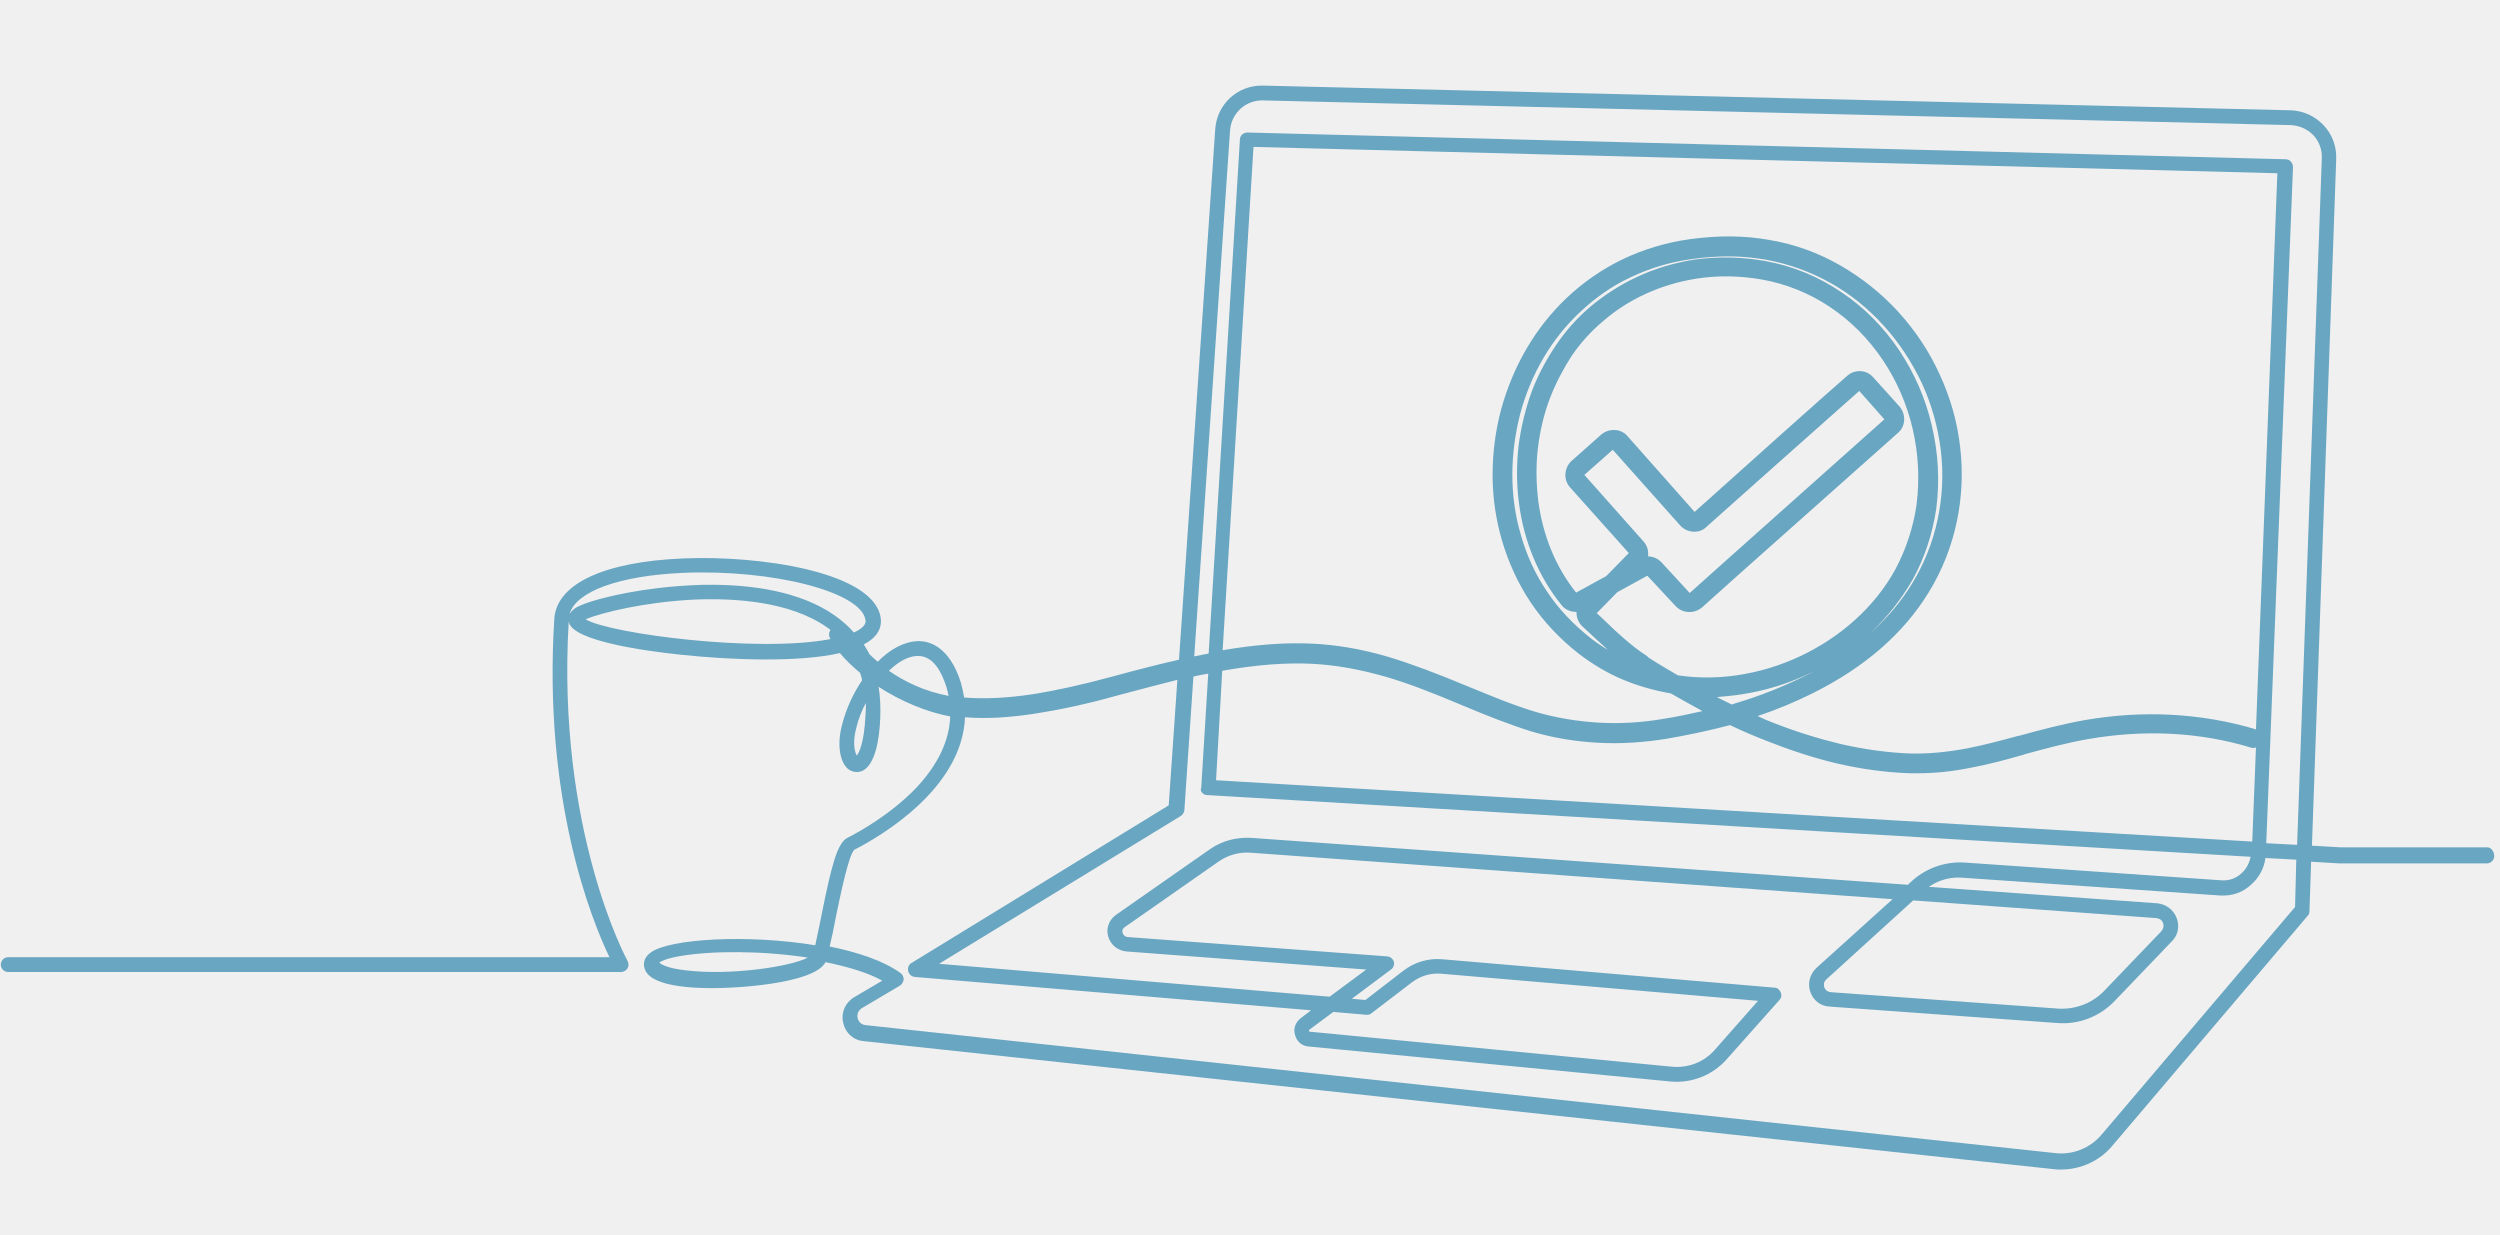
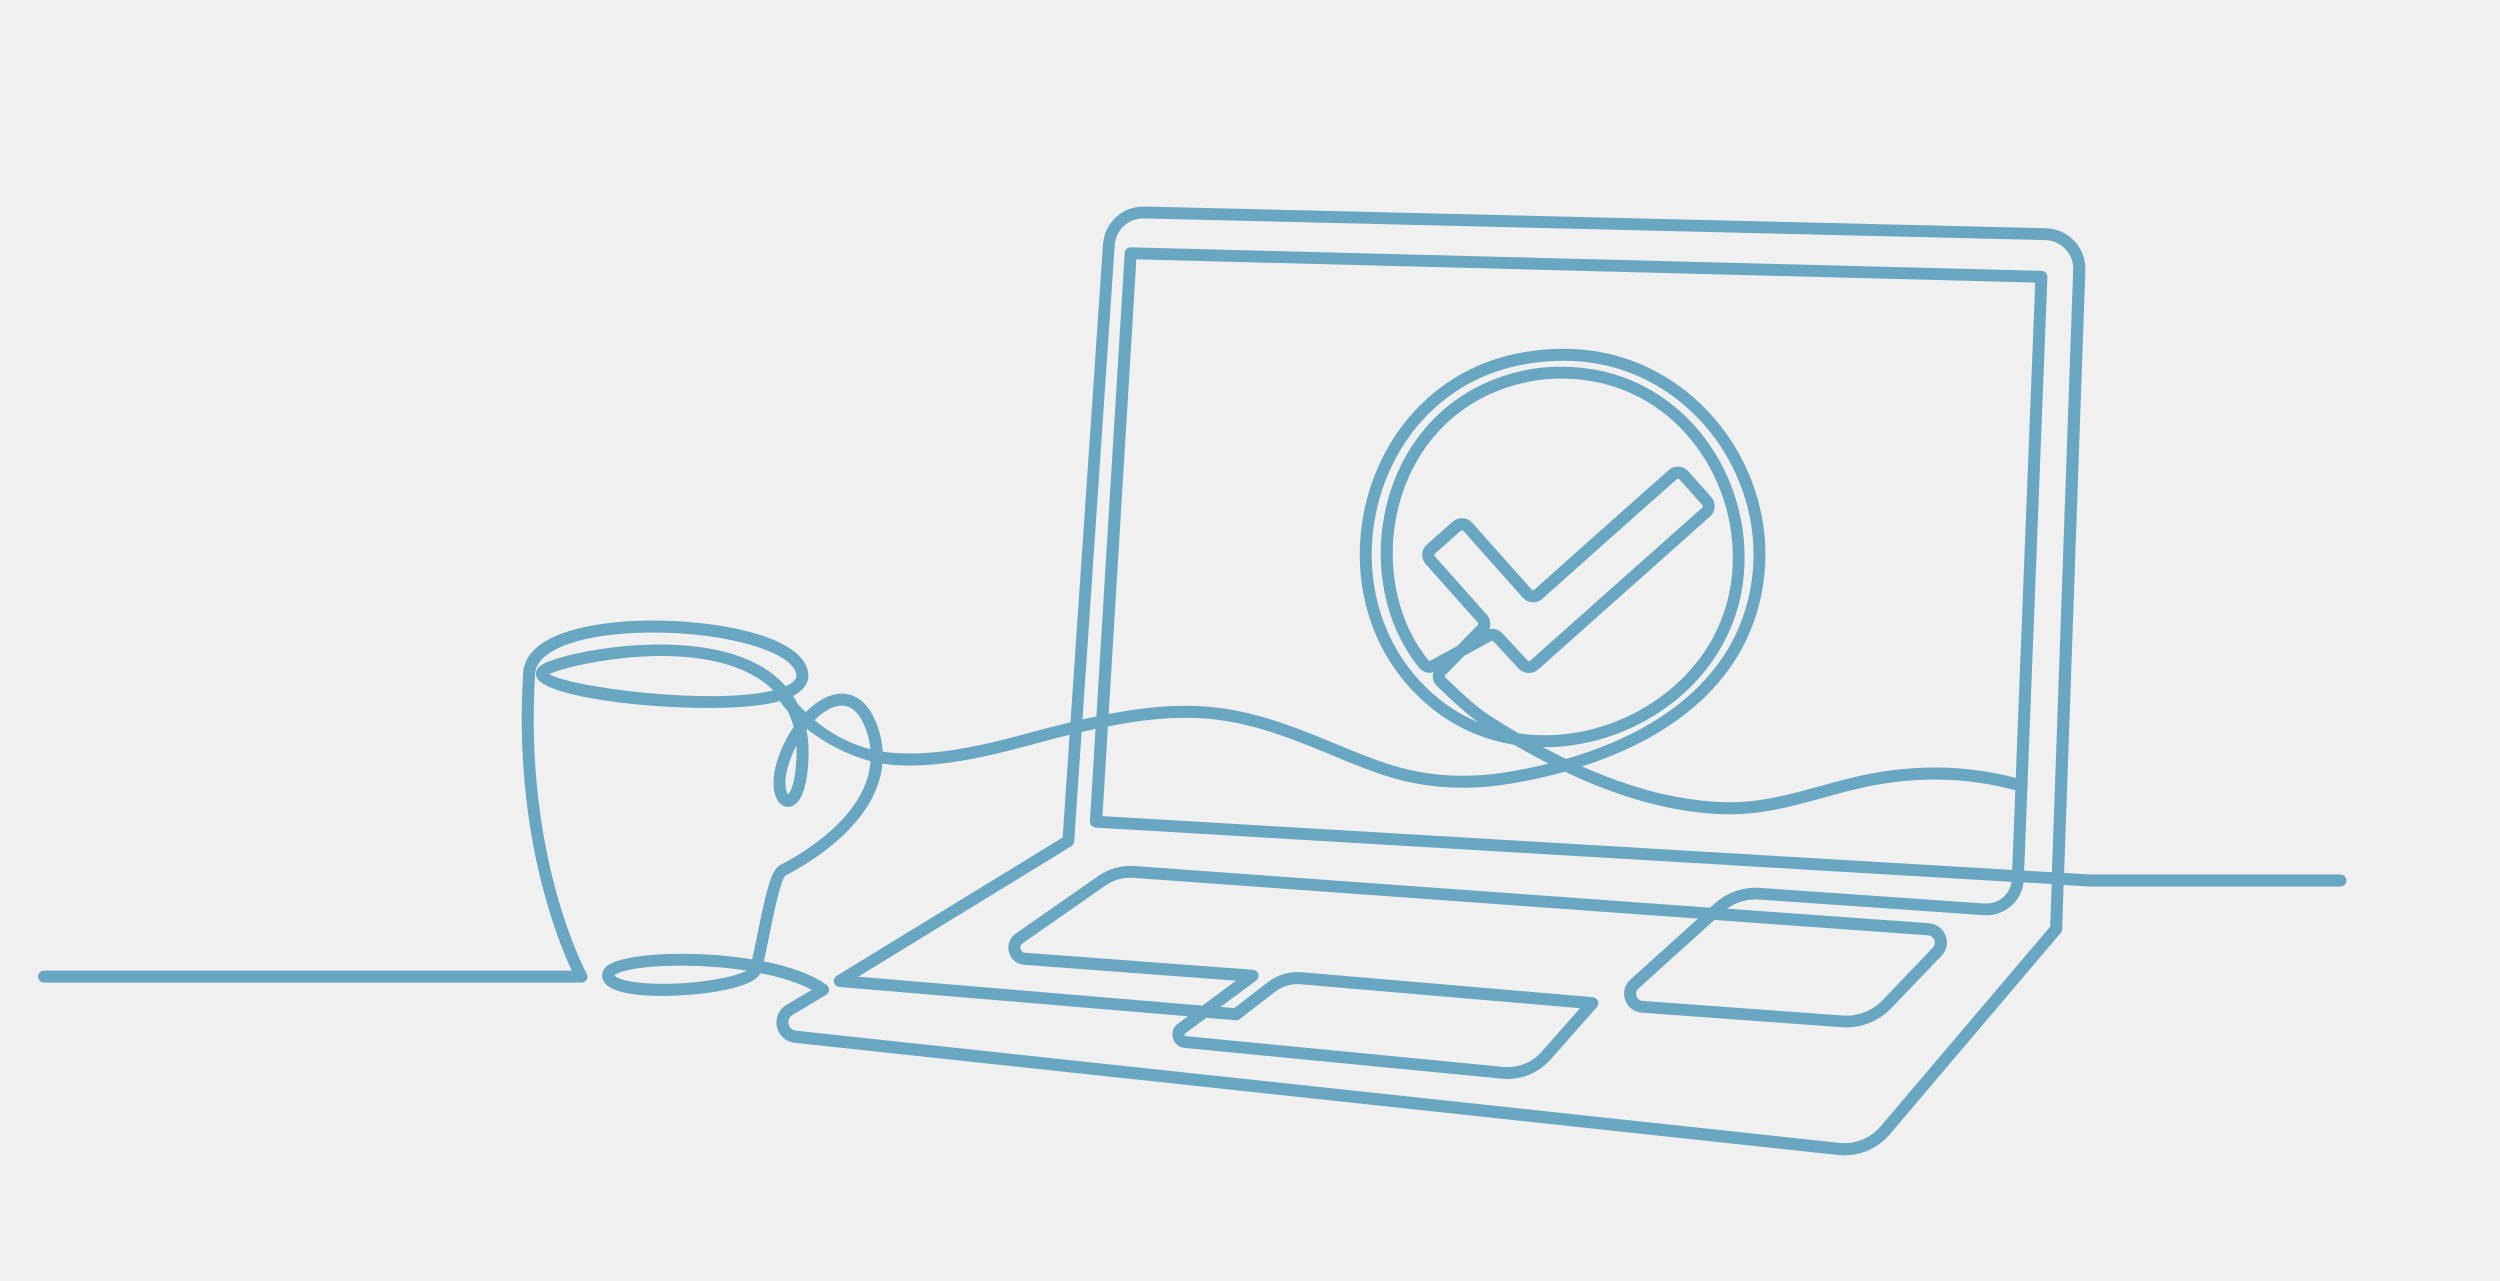
- <svg xmlns="http://www.w3.org/2000/svg" version="1.1" id="_x2014_ÎÓÈ_x5F_1" x="0px" y="0px" viewBox="0 0 607.5 300" style="enable-background:new 0 0 607.5 300;" xml:space="preserve">
-   <style type="text/css">
- 	.st0{fill:#FFFFFF;}
- 	.st1{fill:#69A6C2;}
- </style>
-   <rect x="2718.9" y="-828.3" class="st0" width="2200" height="2200" />
-   <path class="st1" d="M604.4,205.9h-35.7l-6.9-0.4l5.9-166.9c0.1-3.1-1-6-3.1-8.2c-2.1-2.2-4.9-3.5-8-3.6l-249.7-6  c-0.1,0-0.2,0-0.3,0c-6,0-10.9,4.6-11.3,10.6l-8.8,128.9c-4.8,1.1-10,2.4-15.8,4c-7.7,2.1-14.1,3.5-19.8,4.4  c-6,0.9-11.4,1.2-16.6,0.8c-0.2-1.2-0.5-2.4-0.8-3.6c-2.8-8.9-7.8-10.2-10.5-10.1c-3.2,0.1-6.7,1.9-9.7,5c-0.7-0.6-1.4-1.2-2-1.8  c-0.4-0.8-0.9-1.6-1.4-2.4c3.8-2,4.4-4.5,4.1-6.5c-1.7-11.2-29.6-15.2-48-14.4c-19.3,0.8-30.7,6.2-31.3,14.6  c-2.8,44.2,9.2,73.6,13.4,82.3H2c-1,0-1.8,0.8-1.8,1.8s0.8,1.8,1.8,1.8h148.9c0.6,0,1.2-0.3,1.6-0.9c0.3-0.5,0.3-1.2,0-1.8  c-0.2-0.3-17.3-31.9-14.3-82.5c0,0.1,0.1,0.2,0.1,0.4c1.4,4.3,17.6,6.7,27.2,7.7c12.1,1.3,28.6,1.9,38.6-0.4  c1.4,1.7,3.1,3.3,4.9,4.8c0.2,0.6,0.4,1.2,0.5,1.8c-2.1,3.1-3.9,6.9-4.9,10.9c-1.2,4.6-0.6,8.8,1.4,10.6c1,0.8,2.2,1,3.4,0.6  c3.3-1.4,4.3-7.8,4.5-12.9c0.1-2.7,0-5.2-0.4-7.6c5.4,3.5,11.6,6.1,17.4,7.2c-0.2,5.9-3,11.8-8.4,17.5c-6,6.2-13.6,10.5-16.6,12  c-2.5,1.3-3.9,7-6.3,18.9c-0.5,2.7-1.1,5.2-1.5,7.2c-16.4-2.7-35.2-1.6-39.9,1.7c-2,1.4-1.8,3.1-1.6,3.8c0.3,1.1,1.4,4.6,14.7,4.9  c7,0.2,26.6-1,29.3-6.3c5.3,1.1,10.2,2.5,13.8,4.5l-6.8,4c-2.2,1.3-3.3,3.8-2.7,6.2c0.5,2.5,2.5,4.3,5,4.5l289.1,31.1  c0.6,0.1,1.2,0.1,1.8,0.1c4.8,0,9.5-2.1,12.6-5.9l47.4-55.8c0.3-0.3,0.4-0.7,0.4-1.1l0.4-12l6.8,0.4c0,0,0.1,0,0.1,0h35.8  c1,0,1.8-0.8,1.8-1.8S605.4,205.9,604.4,205.9z M210.3,174c-0.3,6.3-1.5,8.9-2.1,9.6c-0.5-0.8-1.1-3.2-0.1-6.8  c0.5-2.1,1.3-4.1,2.3-6C210.4,171.9,210.4,173,210.3,174z M166.7,235.8c-4.6-0.5-6.1-1.5-6.5-1.9c0.4-0.3,1.7-1,5.2-1.6  c7.7-1.3,19.9-1.3,30.9,0.4C192.1,234.9,177.6,237.1,166.7,235.8z M223,159.4c0,0,0.1,0,0.1,0c3.8,0,5.8,4.1,6.9,7.6  c0.2,0.7,0.4,1.4,0.5,2.1c-5.8-1.1-10.6-3.4-14.5-6.1C218.3,160.8,220.7,159.4,223,159.4z M138.4,149.2c1.6-5.5,12-9.3,27.6-10  c21.7-0.9,43.2,4.6,44.3,11.4c0.1,0.4,0.3,1.7-2.8,3.1c-1.3-1.5-2.9-2.9-4.6-4.1c-8.5-6-20.4-7.5-30.1-7.5c-1.5,0-2.9,0-4.3,0.1  c-11.4,0.5-22.4,2.8-27.4,4.9C139.6,147.7,138.8,148.5,138.4,149.2z M142.3,150.5c0.1,0,0.1,0,0.2-0.1c3.7-1.5,14-4.1,26.2-4.7  c9.7-0.4,23.2,0.4,32.2,6.7c0.3,0.2,0.6,0.4,0.9,0.7c-0.1,0.2-0.2,0.4-0.3,0.6c-0.1,0.5,0,1,0.2,1.4c0,0.1,0.1,0.1,0.1,0.2  C184.1,158.7,148.2,154,142.3,150.5z M557.7,220.4l-47,55.3c-2.8,3.3-7,5-11.3,4.5l-289.1-31.1c-1.5-0.2-1.8-1.4-1.9-1.7  c-0.1-0.4-0.2-1.6,1-2.4l9.3-5.5c0.5-0.3,0.8-0.9,0.9-1.5c0-0.6-0.3-1.2-0.7-1.5c-4.1-3-10.4-5.1-17.3-6.5c0.5-2,1-4.4,1.5-7.1  c1.1-5.3,3.1-15.1,4.5-16.4c6.8-3.5,26.2-15,26.9-32.2c5.1,0.4,10.6,0.1,17.1-0.9c5.8-0.9,12.5-2.3,20.3-4.5  c5.2-1.4,9.9-2.6,14.2-3.7l-2.1,30.5L221.5,234c-0.7,0.4-1,1.2-0.8,2c0.2,0.8,0.8,1.3,1.6,1.4l96.3,8.1l-2.5,1.9  c-1.3,1-1.9,2.6-1.4,4.1c0.4,1.6,1.7,2.7,3.3,2.8l87.9,8.5c5.1,0.5,10.2-1.5,13.6-5.3l12.9-14.5c0.5-0.5,0.6-1.2,0.3-1.9  c-0.3-0.6-0.8-1.1-1.5-1.1l-80.7-6.9c-3.4-0.3-6.8,0.7-9.5,2.8l-9.2,7.1l-3.3-0.3l9.5-7.1c0.6-0.4,0.9-1.2,0.7-1.9  c-0.2-0.7-0.8-1.2-1.6-1.3l-63.1-4.7c-0.8-0.1-1.1-0.7-1.2-1c-0.1-0.2-0.2-0.9,0.5-1.4l22.9-16c2.2-1.5,4.9-2.3,7.6-2.1l156.1,11.3  l-18.5,16.7c-1.6,1.5-2.2,3.7-1.5,5.8c0.7,2.1,2.5,3.5,4.7,3.6l55.4,4c5.2,0.4,10.3-1.6,13.9-5.4l13.9-14.5c1.5-1.5,1.9-3.7,1.1-5.7  c-0.8-2-2.6-3.3-4.7-3.5l-55.5-4c2.5-1.7,5.4-2.5,8.4-2.2l62.3,4.3c2.9,0.2,5.6-0.7,7.7-2.7c1.9-1.7,3.1-4,3.4-6.4l7.5,0.4  L557.7,220.4z M548.2,177.3c0,0-0.1,0-0.1-0.1c-13.2-3.9-27.2-4.7-41.6-2.2c-5.5,1-10.8,2.4-15.5,3.7l-0.9,0.2  c-4,1.1-8.2,2.2-12.3,3c-4.9,0.9-9.3,1.3-13.6,1.2c-5.5-0.2-11.2-1-16.9-2.3c-5.4-1.3-10.9-3-16.5-5.2c-1.3-0.5-2.5-1-3.7-1.6  c4.8-1.6,9.3-3.5,13.5-5.6c12.6-6.3,22-14.5,28.1-24.5c6.4-10.4,9.1-23,7.6-35.4c-0.7-6.1-2.4-12-5-17.6c-2.5-5.5-5.9-10.6-10-15.1  c-4.1-4.5-8.9-8.3-14.1-11.3c-5.4-3.1-11.2-5.2-17.3-6.2c-6.1-1.1-12.5-1.1-19.1-0.2c-5.9,0.8-11.5,2.5-16.7,5  c-4.9,2.4-9.4,5.5-13.4,9.3c-7.6,7.2-13,16.5-15.9,27c-1.4,5.2-2.1,10.6-2.1,16c0,5.5,0.8,10.9,2.3,16c1.6,5.4,3.9,10.4,6.9,14.9  c3.2,4.8,7.2,9,11.8,12.6c3.3,2.5,6.9,4.7,10.8,6.3c3.6,1.5,7.5,2.6,11.5,3.3c2.6,1.5,5.2,2.9,7.7,4.3c-3.1,0.7-6.4,1.4-9.6,1.9  c-5.3,0.9-10.6,1.2-15.6,0.9c-5.3-0.3-10.5-1.2-15.3-2.6c-5.4-1.6-10.6-3.8-16-6c-8.4-3.5-14.3-5.7-19.9-7.4  c-6.5-1.9-12.4-2.9-18.5-3.2c-6.4-0.3-13.4,0.2-21.7,1.6l7.5-122.3l248.8,6.4L548.2,177.3z M469.4,103.3c-1.5-6.5-4.2-12.6-7.9-18.2  c-3.8-5.6-8.5-10.4-13.9-14c-5.7-3.9-12-6.5-18.8-7.7c-5.7-1-11.5-1.1-17.2-0.3c-4.9,0.8-9.6,2.2-13.8,4.2  c-4.1,1.9-7.8,4.3-11.2,7.1c-3.2,2.7-6.1,5.9-8.5,9.5c-2.3,3.4-4.3,7.1-5.8,11c-1.6,4.3-2.7,8.9-3.3,13.5c-0.5,4.6-0.5,9.2,0.1,13.8  c1.2,9.4,4.8,18,10.4,24.9c0.9,1.1,2.2,1.6,3.6,1.6c0,0.1,0,0.2,0,0.3c0,1.1,0.5,2.3,1.3,3.1l1.3,1.2c1.5,1.4,3.2,3,5,4.6  c-1.4-0.8-2.7-1.7-4-2.7c-4.2-3.3-7.9-7.1-10.8-11.5c-2.8-4.1-4.9-8.7-6.3-13.6c-1.4-4.7-2.1-9.7-2.1-14.7c0-5.1,0.7-10.1,1.9-14.8  c2.6-9.7,7.6-18.3,14.6-24.8c3.6-3.4,7.7-6.3,12.2-8.4c4.8-2.3,9.9-3.8,15.3-4.5c2.9-0.4,5.7-0.6,8.5-0.6c3.1,0,6.2,0.3,9.1,0.8  c5.5,1,10.8,2.9,15.8,5.7c4.8,2.7,9.1,6.2,12.9,10.4c3.7,4.1,6.8,8.8,9.2,13.9c2.4,5.2,3.9,10.6,4.6,16.2  c1.4,11.4-1.1,22.9-6.9,32.4c-2.7,4.5-6.2,8.6-10.4,12.3c4.2-3.9,7.7-8.3,10.5-13.2c2.9-5.3,4.8-11.1,5.7-17.1  C471.4,116.8,471,110,469.4,103.3z M389.1,150c-0.4-0.3-0.7-0.7-1.1-1l5-5.1l7.3-4l6.9,7.4c1.7,1.8,4.5,1.9,6.4,0.3l8.7-7.8  l38.9-34.6c1.9-1.6,2-4.5,0.4-6.4l-6.4-7.1c-1.6-1.9-4.5-2-6.3-0.4c-3.5,3-25.8,22.9-34.1,30.4c-1.6,1.4-2.7,2.4-3,2.7l-16.3-18.4  c-1.6-1.9-4.5-2-6.4-0.4l-7.2,6.4c-0.9,0.8-1.4,1.9-1.5,3.1c-0.1,1.2,0.3,2.4,1.1,3.3l14.3,16v0l-5.5,5.6L383,144  c-4.9-6.1-8.1-13.8-9.2-22.3c-0.5-4.1-0.6-8.4-0.1-12.7c0.5-4.3,1.5-8.5,3-12.4c1.4-3.6,3.2-7,5.2-10.1c2.2-3.2,4.7-6,7.7-8.5  c3-2.6,6.4-4.8,10.1-6.5c3.9-1.8,8.1-3.1,12.6-3.8c5.2-0.8,10.5-0.7,15.7,0.2c12,2.1,22.5,9.1,29.6,19.7c3.4,5.1,5.8,10.7,7.2,16.7  c1.4,6.1,1.7,12.3,0.9,18.5c-0.8,5.4-2.5,10.6-5.1,15.5c-2.5,4.6-5.9,8.8-9.9,12.4c-7.9,7.1-18.1,11.9-28.7,13.4  c-4.8,0.7-9.6,0.7-14.3,0c-2-1.2-4.3-2.5-7.1-4.3c-0.1-0.1-0.3-0.3-0.4-0.4C396.4,157,392.5,153.3,389.1,150z M408.3,127.7  c0.8,0.9,1.9,1.4,3.1,1.5c1.2,0.1,2.4-0.3,3.3-1.2c0.2-0.2,32.2-28.7,37.1-33l6.1,6.9l-38.7,34.5l-8.6,7.7l-6.9-7.5  c-0.8-0.8-1.8-1.3-3-1.4c-0.1,0-0.1,0-0.2,0c0-0.1,0-0.2,0-0.3c0.1-1.2-0.3-2.4-1.1-3.3c0,0,0,0,0,0L385,115.4l6.9-6.1L408.3,127.7z   M422.7,168.8c6.3-0.9,12.4-2.8,18.1-5.7c-0.7,0.4-1.5,0.8-2.3,1.2c-5.1,2.5-10.7,4.8-16.8,6.6l-0.9,0.3c-1.2-0.6-2.4-1.2-3.6-1.8  C419,169.2,420.8,169.1,422.7,168.8z M318.8,161.3c5.8,0.3,11.3,1.3,17.4,3c5.3,1.5,11.1,3.7,19.4,7.2c5.7,2.4,11,4.5,16.4,6.2  c5.3,1.6,10.8,2.5,16.5,2.8c5.4,0.3,11-0.1,16.6-1c5.2-0.9,10.4-2,15.3-3.3c3.1,1.5,6,2.7,8.8,3.8c5.8,2.3,11.6,4.2,17.1,5.5  c6,1.4,12,2.2,17.7,2.4c0.7,0,1.4,0,2.1,0c4,0,8.1-0.4,12.6-1.3c4.4-0.8,8.8-2,13-3.2l0.6-0.2c4.8-1.3,9.9-2.7,15.1-3.6  c13.8-2.4,27.2-1.7,39.7,2.1c0.4,0.1,0.7,0.1,1.1-0.1l-0.9,22.9l-251.8-14.9L297,163C305.5,161.5,312.5,161,318.8,161.3z   M292.1,192.6c0.3,0.4,0.8,0.6,1.2,0.6l253.6,15c-0.3,1.5-1,2.9-2.2,4c-1.4,1.3-3.2,1.9-5.1,1.7l-62.2-4.3  c-4.6-0.3-9.2,1.3-12.6,4.3l-1.2,1.1L304,203.6c-3.5-0.2-7,0.7-9.9,2.7l-22.9,16c-1.7,1.2-2.5,3.3-1.9,5.3c0.6,2,2.3,3.4,4.4,3.6  l58.3,4.4l-8.9,6.6l-94.9-8l58.7-35.9c0.5-0.3,0.8-0.8,0.9-1.4l2.2-32.5c1.2-0.3,2.4-0.5,3.6-0.7l-1.7,27.7  C291.7,191.8,291.8,192.3,292.1,192.6z M464.9,218.8l59.1,4.3c0.8,0.1,1.4,0.5,1.6,1.2c0.3,0.7,0.1,1.4-0.4,2l-13.9,14.5  c-2.9,3-6.9,4.5-11,4.3l-55.4-4c-1.1-0.1-1.5-0.9-1.6-1.2c-0.1-0.3-0.3-1.2,0.5-1.9L464.9,218.8z M324,245.9l8.1,0.7  c0.4,0,0.9-0.1,1.2-0.4l9.8-7.5c2-1.5,4.5-2.3,7-2.1l77.1,6.6l-10.5,11.9c-2.6,3-6.5,4.5-10.5,4.1l-87.9-8.5c-0.1,0-0.2,0-0.2-0.2  c0-0.2,0-0.2,0.1-0.3L324,245.9z M558.2,205.3l-7.5-0.4l6.5-164.3c0-0.5-0.2-1-0.5-1.3c-0.3-0.4-0.8-0.6-1.3-0.6l-252.3-6.5  c-0.9,0-1.8,0.7-1.8,1.7l-7.6,124.9c-1.2,0.2-2.3,0.5-3.5,0.7l8.7-127.8c0.3-4.2,3.8-7.4,8-7.3l249.7,6c2.1,0.1,4,0.9,5.5,2.4  c1.4,1.5,2.2,3.5,2.1,5.6L558.2,205.3z" />
+ <svg xmlns="http://www.w3.org/2000/svg" id="Layer_1" data-name="Layer 1" viewBox="0 0 326 167">
+   <defs>
+     <style>
+       .cls-1 {
+         fill: none;
+       }
+ 
+       .cls-1, .cls-2 {
+         stroke-width: 0px;
+       }
+ 
+       .cls-2 {
+         fill: #69a6c2;
+       }
+     </style>
+   </defs>
+   <path class="cls-1" d="M148.19,33.83l-3.61,59.28c4.63-.88,8.34-1.19,11.74-1.02,2.85.14,5.59.62,8.62,1.5,2.57.75,5.36,1.78,9.33,3.45,2.64,1.11,5.03,2.09,7.54,2.84,2.35.7,4.81,1.12,7.3,1.25,2.4.12,4.89-.03,7.42-.44,1.84-.3,3.65-.67,5.4-1.1-1.46-.75-2.96-1.57-4.46-2.45-1.9-.31-3.69-.82-5.37-1.54-1.79-.75-3.47-1.74-5.01-2.93-2.15-1.66-3.99-3.63-5.48-5.85-1.41-2.11-2.5-4.44-3.22-6.93-.7-2.39-1.06-4.9-1.07-7.46-.01-2.51.32-5.02.97-7.46,1.31-4.89,3.86-9.24,7.37-12.57,1.85-1.75,3.94-3.2,6.22-4.3,2.4-1.16,5.01-1.93,7.76-2.3,3.04-.44,6.02-.41,8.87.09,2.81.49,5.51,1.46,8.03,2.89,2.43,1.38,4.63,3.14,6.54,5.25,1.89,2.08,3.45,4.44,4.64,7.01,1.2,2.61,1.98,5.37,2.32,8.19.69,5.77-.57,11.62-3.53,16.46-2.84,4.65-7.24,8.48-13.09,11.4-2.18,1.09-4.56,2.05-7.1,2.86.85.38,1.71.74,2.55,1.08,2.65,1.06,5.26,1.89,7.79,2.48,2.72.64,5.42,1.01,8,1.1,2.03.07,4.14-.11,6.46-.55,2.1-.4,4.2-.98,6.22-1.54,2.33-.65,4.73-1.31,7.28-1.75,6.32-1.1,12.46-.86,18.25.69l2.54-64.59-117.21-3.03Z" />
+   <path class="cls-1" d="M198,95.63c2.24.33,4.55.33,6.87,0,5.06-.72,9.91-2.98,13.66-6.38,1.93-1.75,3.52-3.74,4.73-5.93,1.27-2.31,2.1-4.8,2.46-7.4.41-2.93.26-5.9-.43-8.82-.67-2.86-1.84-5.53-3.46-7.95-3.39-5.05-8.41-8.4-14.15-9.42-2.49-.44-5.01-.48-7.49-.11-2.13.35-4.15.96-6.01,1.82-1.75.81-3.38,1.85-4.83,3.09-1.38,1.19-2.61,2.56-3.66,4.08-1.01,1.47-1.85,3.09-2.5,4.8-.72,1.88-1.2,3.88-1.43,5.92-.23,2.02-.22,4.05.04,6.05.54,4.1,2.08,7.82,4.47,10.75.05.06.15.07.22.03l3.49-1.9,2.63-2.69c.11-.09.14-.14.14-.21,0-.06-.01-.12-.06-.17l-6.8-7.64c-.32-.36-.48-.82-.45-1.3.03-.48.24-.92.6-1.24l3.38-2.99c.74-.65,1.88-.59,2.54.15l7.75,8.71s.1.08.17.08c.08,0,.12-.02.17-.06.15-.14,15.52-13.85,17.55-15.61.74-.65,1.87-.58,2.53.16l2.99,3.36c.66.74.59,1.88-.15,2.54l-22.41,19.95c-.74.66-1.88.6-2.55-.12l-3.3-3.57c-.06-.06-.15-.08-.23-.04l-3.55,1.94-2.51,2.56s-.05.09-.05.14c0,.04.01.08.04.1l.63.6c1.63,1.55,3.47,3.31,5.32,4.49h0c1.21.78,2.43,1.53,3.62,2.22Z" />
+   <path class="cls-1" d="M194.59,82s.07,0,.11,0c.45.03.87.22,1.18.56l3.3,3.57c.09.1.26.11.36.02l4.11-3.67,18.31-16.28c.06-.06.08-.13.08-.16,0-.04,0-.11-.06-.17l-2.99-3.36c-.09-.1-.24-.11-.34-.02-2.01,1.74-17.39,15.47-17.54,15.6-.36.32-.82.48-1.3.45-.48-.03-.92-.24-1.24-.6l-7.75-8.71c-.09-.1-.24-.11-.34-.02l-3.38,2.99s-.08.1-.08.16c0,.07.02.12.06.17l6.8,7.64c.33.37.49.84.44,1.34-.02.19-.06.37-.13.54.13-.03.26-.05.4-.05Z" />
+   <path class="cls-1" d="M204.74,98.81c2.89-.86,5.57-1.91,7.99-3.12,5.58-2.79,9.77-6.43,12.45-10.82,2.78-4.55,3.96-10.04,3.31-15.46-.32-2.66-1.05-5.26-2.19-7.72-1.12-2.42-2.59-4.65-4.37-6.62-1.8-1.99-3.88-3.65-6.16-4.94-2.36-1.34-4.89-2.25-7.53-2.71-2.68-.47-5.5-.5-8.38-.08-2.59.35-5.05,1.08-7.3,2.16-2.13,1.03-4.09,2.39-5.83,4.03-3.3,3.14-5.71,7.23-6.94,11.84-.62,2.3-.93,4.67-.92,7.05,0,2.41.35,4.77,1.01,7.03.68,2.33,1.7,4.52,3.02,6.5,1.39,2.08,3.12,3.92,5.13,5.48,1.43,1.11,3,2.02,4.67,2.73,0,0,.02,0,.03,0-1.7-1.22-3.36-2.81-4.74-4.12l-.62-.59c-.33-.32-.52-.74-.53-1.21,0-.19.03-.39.08-.57-.66.19-1.4-.02-1.84-.56-2.57-3.16-4.23-7.15-4.81-11.53-.28-2.12-.29-4.28-.05-6.42.25-2.17.76-4.29,1.52-6.3.7-1.84,1.6-3.56,2.67-5.13,1.12-1.64,2.45-3.11,3.93-4.39,1.56-1.33,3.3-2.45,5.19-3.32,1.98-.92,4.14-1.57,6.42-1.94,2.66-.39,5.35-.35,8,.12,3.14.56,6.08,1.76,8.73,3.56,2.52,1.71,4.69,3.91,6.44,6.52,1.72,2.57,2.96,5.42,3.68,8.46.73,3.11.89,6.27.46,9.39-.38,2.79-1.27,5.46-2.64,7.94-1.29,2.34-2.99,4.48-5.05,6.34-3.98,3.6-9.12,6-14.49,6.76-1.29.18-2.58.28-3.88.26,1.01.55,2.02,1.06,3,1.53.18-.05.36-.1.53-.16Z" />
+   <path class="cls-1" d="M262.39,113.43l.41-10.38c-5.68-1.57-11.7-1.83-17.93-.75-2.46.43-4.83,1.08-7.13,1.72-2.09.58-4.2,1.16-6.34,1.57-2.08.4-4.01.59-5.86.59-.32,0-.63,0-.95-.02-2.68-.1-5.47-.48-8.29-1.14-2.59-.61-5.29-1.46-8.01-2.55-1.39-.55-2.81-1.18-4.23-1.85-2.32.64-4.77,1.18-7.27,1.59-2.64.43-5.24.58-7.75.46-2.61-.13-5.19-.57-7.67-1.31-2.6-.78-5.02-1.77-7.7-2.9-3.93-1.65-6.67-2.67-9.17-3.39-2.91-.84-5.54-1.3-8.26-1.44-3.38-.17-7.08.15-11.77,1.07l-.71,11.7,118.63,7.02Z" />
+   <path class="cls-1" d="M82.2,126.42c-1.48.3-1.96.62-2.1.75.2.26,1.11.79,3.76,1.01,5.39.45,11.84-.64,13.5-1.63-5.62-.86-11.87-.8-15.16-.13Z" />
+   <path class="cls-1" d="M262.29,118.13c-.99.89-2.27,1.32-3.59,1.23l-29.3-2.04c-1.5-.11-2.98.32-4.18,1.19l26.32,1.9c.98.07,1.81.68,2.16,1.6.35.92.15,1.93-.53,2.64l-6.53,6.82c-1.69,1.76-4.05,2.67-6.49,2.5l-26.07-1.9c-1.01-.07-1.83-.71-2.16-1.67s-.07-1.97.68-2.64l8.81-7.95-73.62-5.32c-1.28-.09-2.58.26-3.63,1l-10.8,7.53c-.37.25-.3.63-.27.74.03.11.16.47.61.5l29.7,2.22c.32.02.6.25.69.56.09.31-.02.65-.28.84l-4.64,3.44,1.79.15,4.36-3.37c1.27-.98,2.84-1.44,4.43-1.3l37.96,3.25c.29.03.55.21.66.49.11.27.06.59-.14.81l-6.05,6.84c-1.58,1.79-3.95,2.72-6.32,2.49l-41.39-4.01c-.73-.07-1.32-.57-1.52-1.27-.2-.7.06-1.44.64-1.88l1.32-.98-45.48-3.82c-.34-.03-.62-.27-.69-.6s.06-.67.35-.84l29.48-18.05.91-13.4c-1.68.41-3.48.88-5.42,1.42-3.64,1.01-6.75,1.7-9.52,2.11-3.18.48-5.92.6-8.37.38-.36-.03-.73-.08-1.1-.15-.68,7.8-9.54,13-12.63,14.59-.65.54-1.6,5.26-2.12,7.79-.26,1.29-.5,2.46-.72,3.4,3.28.66,6.23,1.67,8.19,3.08.21.15.33.41.32.67-.01.26-.16.5-.38.63l-4.38,2.61c-.51.3-.6.81-.52,1.19.08.38.38.8.96.87l136.06,14.63c2.04.22,4.06-.58,5.38-2.15l22.12-26.05.2-5.53-3.67-.22c-.14,1.18-.69,2.25-1.58,3.05Z" />
+   <path class="cls-1" d="M102.66,100.29c-.47,1.81-.14,3,.11,3.3.21-.21.92-1.15,1.09-4.62.03-.6.03-1.19,0-1.76-.5.96-.91,2-1.19,3.08Z" />
+   <path class="cls-1" d="M71.84,87.8c-.08.03-.14.06-.2.09,2.54,1.69,21.2,4.15,29.19,2.12-.44-.44-.93-.85-1.46-1.23-8.19-5.76-24.18-2.37-27.53-.99Z" />
+   <path class="cls-1" d="M113.09,95.62c-.51-1.67-1.53-3.64-3.36-3.61-1.12.02-2.37.75-3.51,1.9,1.78,1.49,4.22,3.01,7.28,3.78-.06-.67-.19-1.36-.41-2.07Z" />
+   <path class="cls-1" d="M141.07,95.44l-.97,14.29c-.02.25-.16.48-.37.61l-27.79,17.01,44.88,3.77,4.38-3.25-27.61-2.07c-.96-.07-1.74-.72-1.99-1.64-.25-.93.09-1.88.88-2.43l10.8-7.53c1.35-.94,2.99-1.39,4.64-1.28l75.11,5.43.61-.55c1.6-1.44,3.73-2.18,5.89-2.03l29.3,2.04c.9.07,1.77-.24,2.44-.84.58-.52.96-1.22,1.07-1.99l-119.42-7.07c-.21-.01-.4-.11-.54-.26-.14-.16-.21-.36-.19-.57l.74-12.06c-.59.13-1.2.26-1.82.4Z" />
+   <path class="cls-1" d="M213.4,129.89c.05.13.24.58.8.62l26.07,1.9c1.98.15,3.88-.59,5.25-2.02l6.53-6.82c.26-.27.34-.65.2-1s-.44-.58-.82-.61l-27.86-2.01-9.92,8.96c-.42.38-.3.84-.25.98Z" />
+   <path class="cls-1" d="M154.45,134.96c.02.08.08.13.16.14l41.39,4.01c1.89.19,3.75-.55,5-1.97l5.02-5.68-36.42-3.12c-1.21-.1-2.39.25-3.35.98l-4.6,3.55c-.15.12-.34.18-.54.16l-3.86-.32-2.75,2.04c-.07.05-.09.12-.07.2Z" />
+   <path class="cls-1" d="M269.36,32.49c-.69-.73-1.62-1.15-2.62-1.17l-117.54-2.83s-.06,0-.09,0c-1.96,0-3.58,1.51-3.72,3.48l-4.2,61.85c.62-.14,1.22-.27,1.81-.39l3.69-60.44c.03-.41.37-.73.78-.73,0,0,.01,0,.02,0l118.76,3.07c.21,0,.41.09.55.25s.22.36.21.56l-2.59,65.98c.02.06.03.13.03.2-.02.18-.03.36-.05.54,0,0,0,0,0,.01l-.42,10.66,3.65.22,2.77-78.56c.04-1-.33-1.96-1.01-2.69Z" />
+   <path class="cls-2" d="M305.21,114.03h-32.72s-3.33-.2-3.33-.2l2.77-78.6c.05-1.42-.46-2.78-1.44-3.81-.98-1.04-2.3-1.62-3.72-1.66l-117.54-2.83s-.09,0-.13,0c-2.78,0-5.08,2.14-5.27,4.93l-4.24,62.32c-1.84.44-3.81.95-5.95,1.54-3.58.99-6.63,1.67-9.33,2.08-2.9.44-5.51.56-8,.36-.42-.03-.81-.09-1.21-.15-.05-.92-.21-1.87-.52-2.85-1.28-4.16-3.61-4.73-4.88-4.71-1.54.03-3.18.95-4.64,2.42-.38-.37-.73-.73-1.02-1.05-.19-.37-.39-.74-.62-1.08,1.8-.93,2.11-2.11,1.96-3.04-.78-5.23-13.89-7.12-22.51-6.74-4.29.19-14.3,1.22-14.65,6.81-1.29,20.66,4.46,34.79,6.34,38.8H5.74c-.43,0-.78.35-.78.78s.35.78.78.78h70.09c.28,0,.53-.15.67-.38.14-.24.14-.53,0-.78-.08-.15-8.22-15.06-6.72-39.1.18-2.95,5.23-5,13.16-5.34,10.26-.44,20.41,2.19,20.9,5.41.03.22.13.88-1.38,1.55-.63-.72-1.37-1.37-2.2-1.96-8.17-5.74-24.28-3.11-29.02-1.15-1.45.6-1.43,1.42-1.29,1.86,1.06,3.3,23.18,5.2,31.05,3.36.24-.06.46-.12.68-.18.32.47.68.92,1.08,1.37.3.63.55,1.3.73,2.01-1.02,1.48-1.84,3.24-2.34,5.12-.56,2.13-.29,4.11.66,4.93.45.38,1,.47,1.52.25,1.52-.66,1.98-3.64,2.09-6.03.07-1.4-.02-2.71-.25-3.92.02-.03.04-.05.06-.07,2.42,1.89,5.4,3.41,8.29,4.18-.48,7.14-8.88,12.06-11.79,13.54-1.14.59-1.8,3.28-2.93,8.87-.26,1.27-.51,2.5-.73,3.43-7.7-1.27-16.61-.78-18.79.77-.91.65-.8,1.41-.71,1.71.16.52.63,2.12,6.85,2.28,4.31.11,12.64-.65,13.74-2.96,2.58.5,4.93,1.22,6.68,2.18l-3.29,1.96c-1,.6-1.49,1.72-1.24,2.86s1.16,1.96,2.32,2.08l136.06,14.63c.28.03.56.04.83.04,2.26,0,4.43-.99,5.91-2.74l22.29-26.26c.11-.13.18-.3.18-.48l.2-5.77,3.34.2h32.76c.43,0,.78-.35.78-.78s-.35-.78-.78-.78ZM71.64,87.89c.05-.03.12-.06.2-.09,3.34-1.39,19.33-4.77,27.53.99.54.38,1.02.79,1.46,1.23-7.99,2.02-26.65-.44-29.19-2.12ZM83.86,128.19c-2.65-.22-3.56-.75-3.76-1.01.14-.13.63-.45,2.1-.75,3.29-.67,9.53-.73,15.16.13-1.66.99-8.11,2.08-13.5,1.63ZM102.77,103.59c-.26-.3-.59-1.49-.11-3.3.28-1.07.69-2.11,1.19-3.08.03.57.04,1.15,0,1.76-.16,3.47-.88,4.41-1.09,4.62ZM109.73,92.01c1.83-.02,2.84,1.94,3.36,3.61.22.71.35,1.4.41,2.07-3.06-.77-5.5-2.3-7.28-3.78,1.15-1.16,2.39-1.88,3.51-1.9ZM267.35,120.83l-22.12,26.05c-1.33,1.57-3.34,2.37-5.38,2.15l-136.06-14.63c-.59-.06-.88-.49-.96-.87-.08-.38,0-.89.52-1.19l4.38-2.61c.23-.13.37-.37.38-.63.01-.26-.11-.51-.32-.67-1.95-1.41-4.9-2.42-8.19-3.08.23-.93.46-2.11.72-3.4.51-2.53,1.47-7.24,2.12-7.79,3.09-1.59,11.95-6.79,12.63-14.59.37.06.74.11,1.1.15,2.45.23,5.19.1,8.37-.38,2.77-.42,5.88-1.11,9.52-2.11,1.94-.54,3.74-1.01,5.42-1.42l-.91,13.4-29.48,18.05c-.29.18-.43.52-.35.84s.36.57.69.6l45.48,3.82-1.32.98c-.59.43-.84,1.17-.64,1.88.2.7.79,1.2,1.52,1.27l41.39,4.01c2.37.23,4.74-.7,6.32-2.49l6.05-6.84c.2-.22.25-.53.14-.81-.11-.27-.36-.46-.66-.49l-37.96-3.25c-1.6-.14-3.17.33-4.43,1.3l-4.36,3.37-1.79-.15,4.64-3.44c.26-.19.38-.53.28-.84-.09-.31-.37-.54-.69-.56l-29.7-2.22c-.44-.03-.58-.39-.61-.5-.03-.11-.1-.48.27-.74l10.8-7.53c1.06-.74,2.35-1.09,3.63-1l73.62,5.32-8.81,7.95c-.75.68-1.01,1.69-.68,2.64s1.16,1.59,2.16,1.67l26.07,1.9c2.44.17,4.8-.73,6.49-2.5l6.53-6.82c.68-.71.88-1.72.53-2.64-.35-.92-1.18-1.53-2.16-1.6l-26.32-1.9c1.2-.86,2.68-1.3,4.18-1.19l29.3,2.04c1.32.09,2.6-.35,3.59-1.23.89-.8,1.45-1.88,1.58-3.05l3.67.22-.2,5.53ZM262.86,101.45c-5.8-1.54-11.93-1.79-18.25-.69-2.54.44-4.95,1.11-7.28,1.75-2.02.56-4.12,1.14-6.22,1.54-2.32.44-4.43.62-6.46.55-2.58-.09-5.27-.47-8-1.1-2.52-.59-5.14-1.43-7.79-2.48-.85-.34-1.7-.7-2.55-1.08,2.54-.82,4.93-1.78,7.1-2.86,5.84-2.92,10.25-6.75,13.09-11.4,2.96-4.84,4.21-10.69,3.53-16.46-.33-2.82-1.12-5.58-2.32-8.19-1.19-2.57-2.75-4.93-4.64-7.01-1.91-2.11-4.11-3.87-6.54-5.25-2.52-1.43-5.22-2.4-8.03-2.89-2.85-.5-5.83-.53-8.87-.09-2.75.37-5.36,1.14-7.76,2.3-2.28,1.1-4.37,2.55-6.22,4.3-3.51,3.33-6.06,7.68-7.37,12.57-.65,2.44-.98,4.95-.97,7.46,0,2.55.37,5.06,1.07,7.46.73,2.49,1.81,4.82,3.22,6.93,1.48,2.22,3.33,4.19,5.48,5.85,1.54,1.19,3.23,2.17,5.01,2.93,1.68.71,3.47,1.22,5.37,1.54,1.51.88,3,1.7,4.46,2.45-1.75.43-3.56.8-5.4,1.1-2.53.41-5.02.56-7.42.44-2.49-.13-4.95-.55-7.3-1.25-2.51-.75-4.9-1.73-7.54-2.84-3.98-1.67-6.77-2.7-9.33-3.45-3.03-.88-5.77-1.36-8.62-1.5-3.4-.17-7.11.14-11.74,1.02l3.61-59.28,117.21,3.03-2.54,64.59ZM189.06,88.91l-.63-.6s-.04-.06-.04-.1c0-.05.02-.1.05-.14l2.51-2.56,3.55-1.94c.08-.04.17-.03.23.04l3.3,3.57c.67.72,1.81.78,2.55.12l22.41-19.95c.74-.66.81-1.8.15-2.54l-2.99-3.36c-.66-.74-1.79-.81-2.53-.16-2.03,1.76-17.4,15.47-17.55,15.61-.05.04-.09.06-.17.06-.07,0-.12-.03-.17-.08l-7.75-8.71c-.66-.74-1.8-.81-2.54-.15l-3.38,2.99c-.36.32-.57.76-.6,1.24-.03.48.13.94.45,1.3l6.8,7.64s.06.1.06.17c0,.06-.03.11-.14.21l-2.63,2.69-3.49,1.9c-.07.04-.18.03-.22-.03-2.39-2.93-3.93-6.65-4.47-10.75-.26-1.99-.28-4.03-.04-6.05.23-2.04.71-4.03,1.43-5.92.65-1.71,1.49-3.33,2.5-4.8,1.05-1.53,2.28-2.9,3.66-4.08,1.45-1.24,3.07-2.28,4.83-3.09,1.86-.86,3.88-1.47,6.01-1.82,2.48-.37,5-.33,7.49.11,5.74,1.02,10.76,4.36,14.15,9.42,1.62,2.41,2.78,5.09,3.46,7.95.69,2.92.83,5.89.43,8.82-.36,2.6-1.19,5.09-2.46,7.4-1.21,2.19-2.8,4.19-4.73,5.93-3.75,3.39-8.6,5.66-13.66,6.38-2.32.33-4.63.33-6.87,0-1.19-.7-2.4-1.45-3.62-2.22h0c-1.85-1.18-3.69-2.94-5.32-4.49ZM193.89,80.17l-6.8-7.64s-.06-.11-.06-.17c0-.06.03-.12.08-.16l3.38-2.99c.1-.09.25-.08.34.02l7.75,8.71c.32.36.76.57,1.24.6.48.03.94-.13,1.3-.45.15-.14,15.53-13.87,17.54-15.6.1-.09.25-.08.34.02l2.99,3.36c.06.06.06.14.06.17,0,.04-.01.11-.08.16l-18.31,16.28-4.11,3.67c-.11.09-.27.08-.36-.02l-3.3-3.57c-.31-.33-.73-.53-1.18-.56-.04,0-.07,0-.11,0-.13,0-.27.02-.4.05.07-.17.12-.35.13-.54.04-.49-.11-.97-.44-1.34ZM205.08,97.17c5.36-.76,10.51-3.17,14.49-6.76,2.06-1.86,3.76-3.99,5.05-6.34,1.37-2.48,2.26-5.15,2.64-7.94.43-3.12.28-6.28-.46-9.39-.72-3.04-1.96-5.89-3.68-8.46-1.75-2.61-3.92-4.81-6.44-6.52-2.65-1.8-5.58-3-8.73-3.56-2.65-.47-5.34-.51-8-.12-2.28.37-4.44,1.03-6.42,1.94-1.88.87-3.63,1.99-5.19,3.32-1.49,1.27-2.81,2.75-3.93,4.39-1.08,1.57-1.98,3.29-2.67,5.13-.76,2.01-1.27,4.12-1.52,6.3-.25,2.15-.23,4.31.05,6.42.58,4.39,2.24,8.38,4.81,11.53.44.54,1.18.75,1.84.56-.06.18-.09.37-.08.57,0,.46.2.89.53,1.21l.62.59c1.38,1.31,3.04,2.9,4.74,4.12,0,0-.02,0-.03,0-1.66-.7-3.23-1.62-4.67-2.73-2.01-1.55-3.74-3.4-5.13-5.48-1.32-1.98-2.34-4.16-3.02-6.5-.66-2.26-1-4.62-1.01-7.03,0-2.37.3-4.74.92-7.05,1.24-4.61,3.64-8.71,6.94-11.84,1.73-1.64,3.69-3,5.83-4.03,2.25-1.09,4.71-1.82,7.3-2.16,2.88-.41,5.7-.39,8.38.08,2.64.46,5.17,1.37,7.53,2.71,2.28,1.29,4.35,2.96,6.16,4.94,1.79,1.97,3.26,4.19,4.37,6.62,1.14,2.46,1.87,5.06,2.19,7.72.64,5.42-.53,10.92-3.31,15.46-2.69,4.39-6.88,8.03-12.45,10.82-2.41,1.21-5.1,2.25-7.99,3.12-.18.05-.35.11-.53.16-.98-.48-1.98-.99-3-1.53,1.29.02,2.58-.08,3.88-.26ZM156.24,93.64c2.73.13,5.35.59,8.26,1.44,2.5.72,5.24,1.74,9.17,3.39,2.68,1.13,5.11,2.12,7.7,2.9,2.47.74,5.05,1.18,7.67,1.31,2.51.12,5.11-.03,7.75-.46,2.51-.41,4.95-.94,7.27-1.59,1.42.68,2.84,1.3,4.23,1.85,2.72,1.08,5.41,1.94,8.01,2.55,2.82.66,5.61,1.05,8.29,1.14.32.01.63.02.95.02,1.85,0,3.78-.2,5.86-.59,2.14-.41,4.26-1,6.34-1.57,2.29-.64,4.66-1.29,7.13-1.72,6.22-1.08,12.24-.82,17.93.75l-.41,10.38-118.63-7.02.71-11.7c4.68-.91,8.39-1.24,11.77-1.07ZM142.35,107.66c.14.15.33.25.54.26l119.42,7.07c-.11.77-.48,1.46-1.07,1.99-.67.6-1.54.9-2.44.84l-29.3-2.04c-2.16-.15-4.29.59-5.89,2.03l-.61.55-75.11-5.43c-1.65-.11-3.29.34-4.64,1.28l-10.8,7.53c-.79.55-1.13,1.5-.88,2.43.25.93,1.04,1.57,1.99,1.64l27.61,2.07-4.38,3.25-44.88-3.77,27.79-17.01c.22-.13.35-.36.37-.61l.97-14.29c.62-.14,1.23-.28,1.82-.4l-.74,12.06c-.01.21.06.41.19.57ZM251.42,121.97c.38.03.68.25.82.61s.06.73-.2,1l-6.53,6.82c-1.37,1.43-3.27,2.17-5.25,2.02l-26.07-1.9c-.56-.04-.75-.48-.8-.62-.05-.13-.16-.6.25-.98l9.92-8.96,27.86,2.01ZM157.27,132.72l3.86.32c.2.02.39-.04.54-.16l4.6-3.55c.96-.74,2.14-1.09,3.35-.98l36.42,3.12-5.02,5.68c-1.25,1.42-3.12,2.16-5,1.97l-41.39-4.01c-.09,0-.14-.05-.16-.14s0-.15.07-.2l2.75-2.04ZM267.6,113.74l-3.65-.22.42-10.66s0,0,0-.01c.02-.18.04-.36.05-.54,0-.07,0-.14-.03-.2l2.59-65.98c0-.21-.07-.41-.21-.56s-.34-.24-.55-.25l-118.76-3.07s-.01,0-.02,0c-.41,0-.75.32-.78.73l-3.69,60.44c-.59.12-1.19.25-1.81.39l4.2-61.85c.13-1.97,1.76-3.48,3.72-3.48.03,0,.06,0,.09,0l117.54,2.83c1,.02,1.93.44,2.62,1.17s1.05,1.69,1.01,2.69l-2.77,78.56Z" />
</svg>
